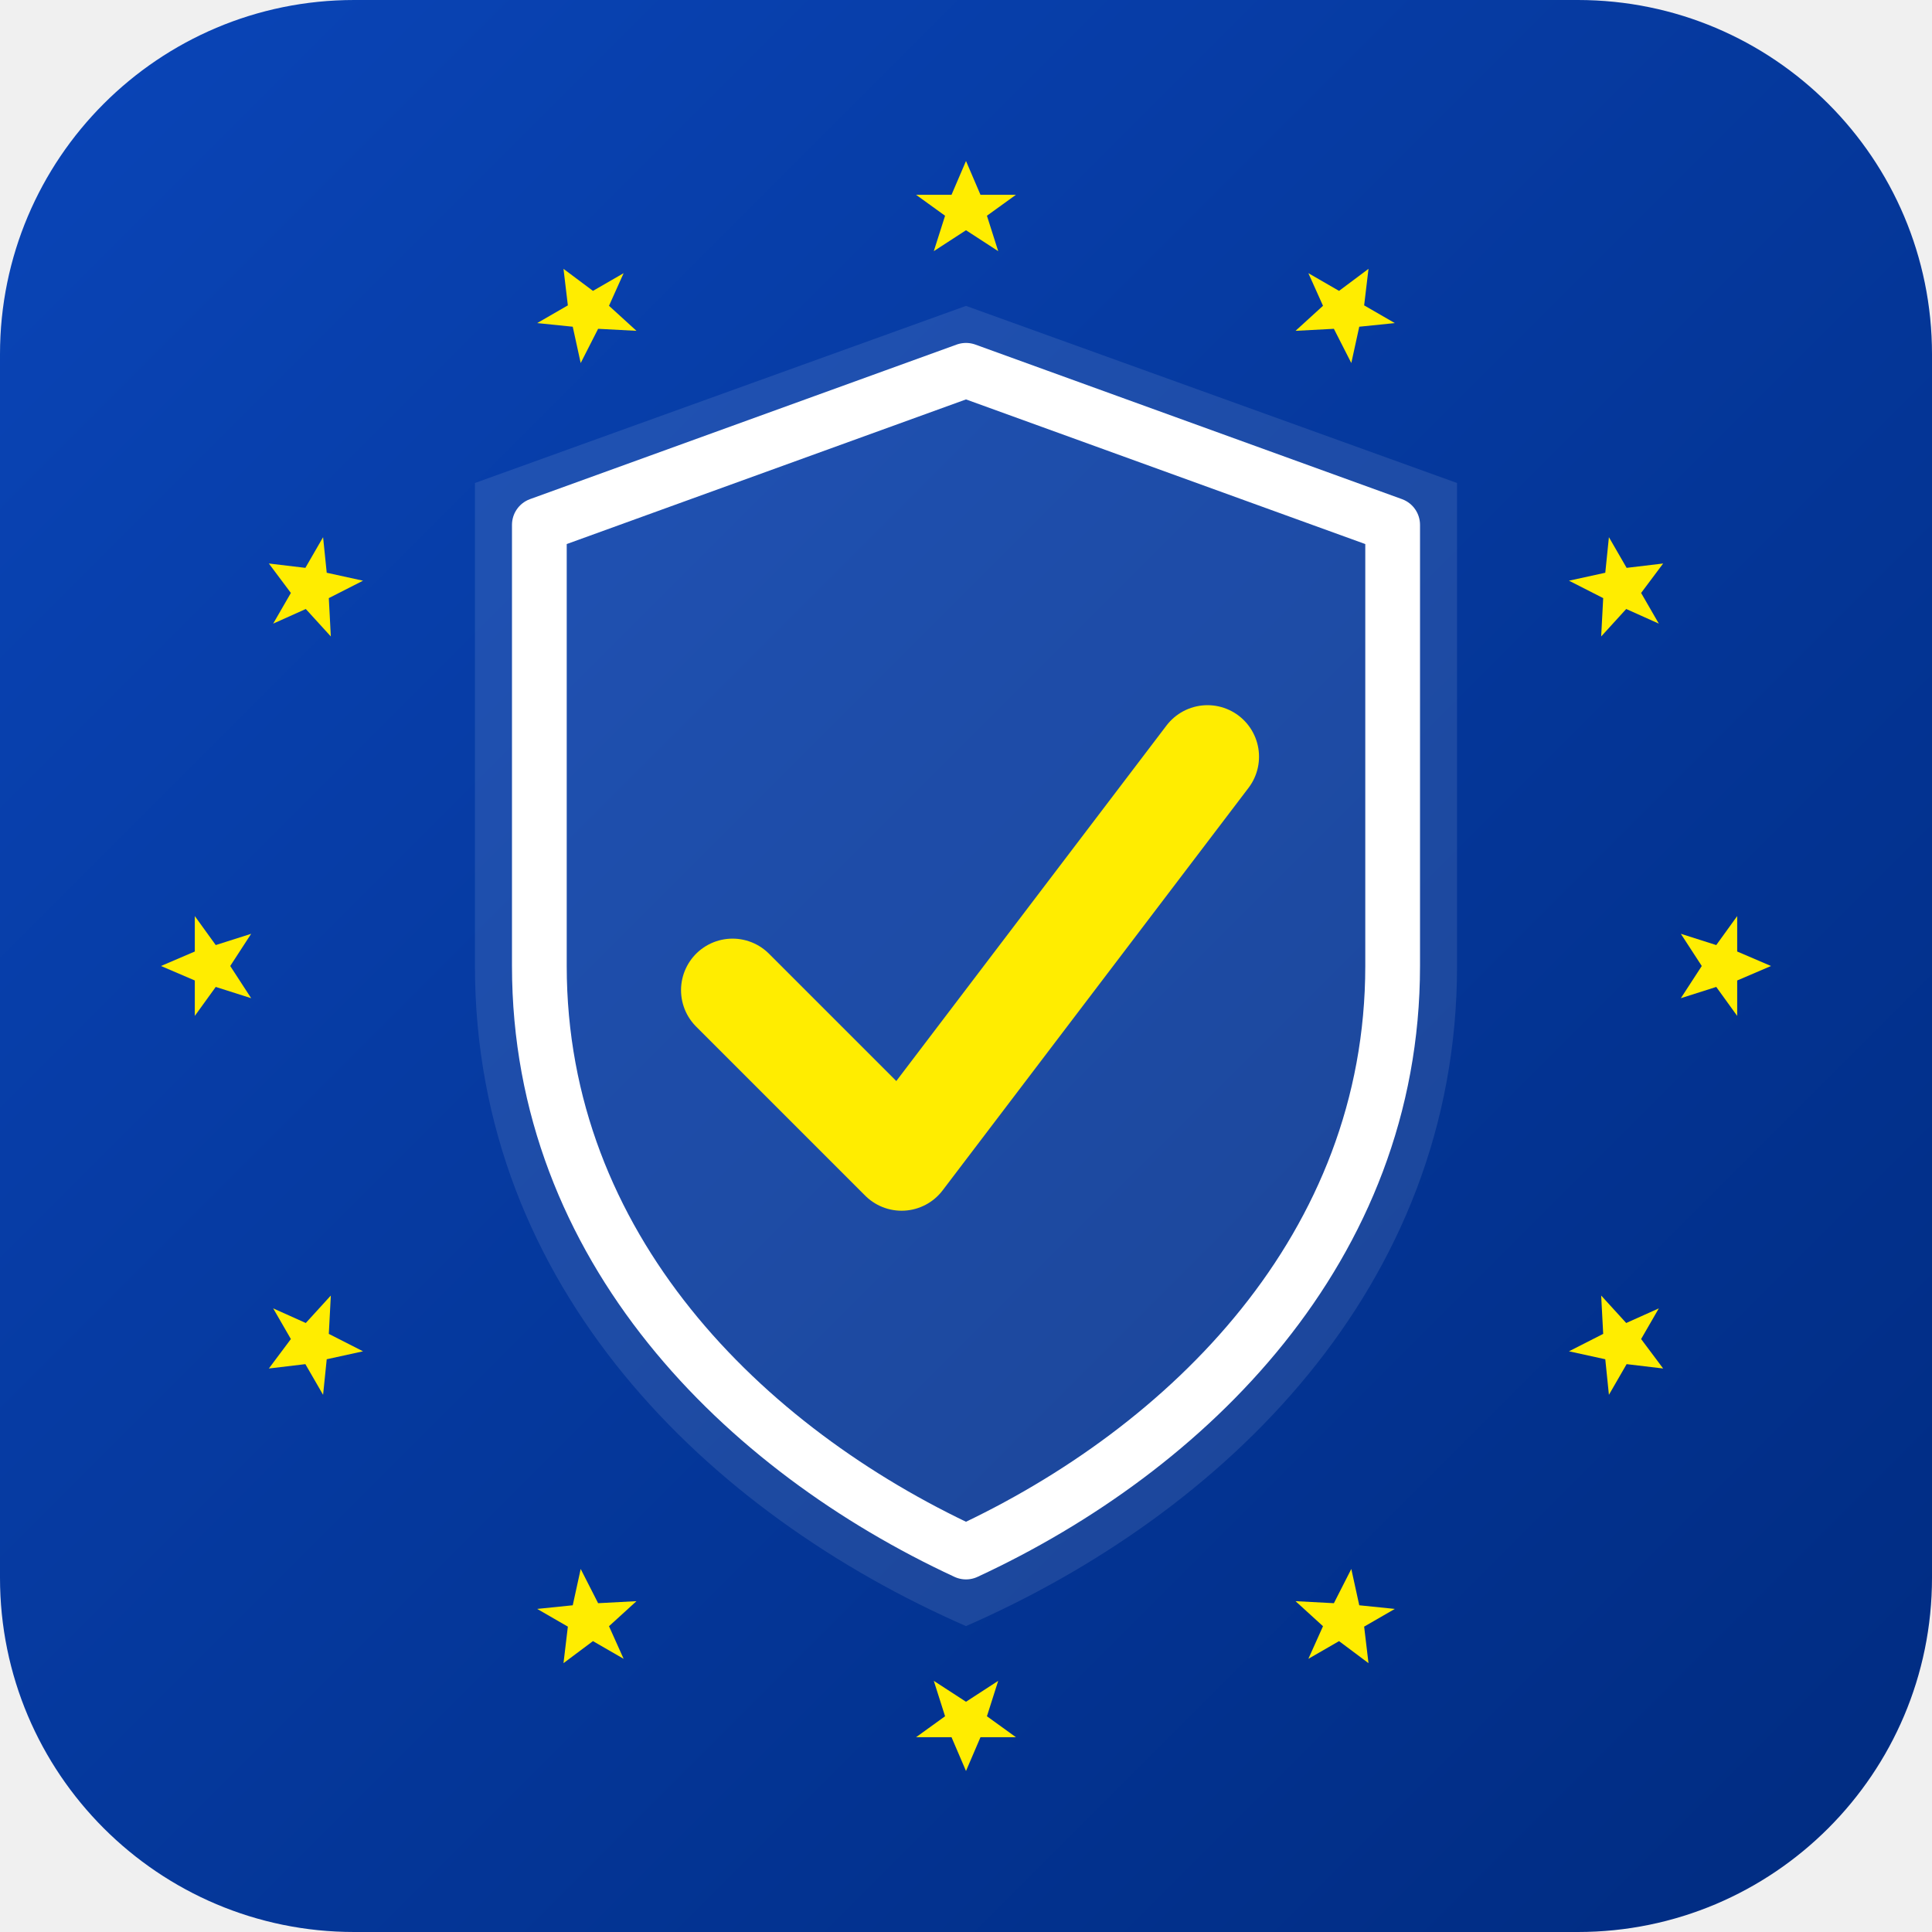
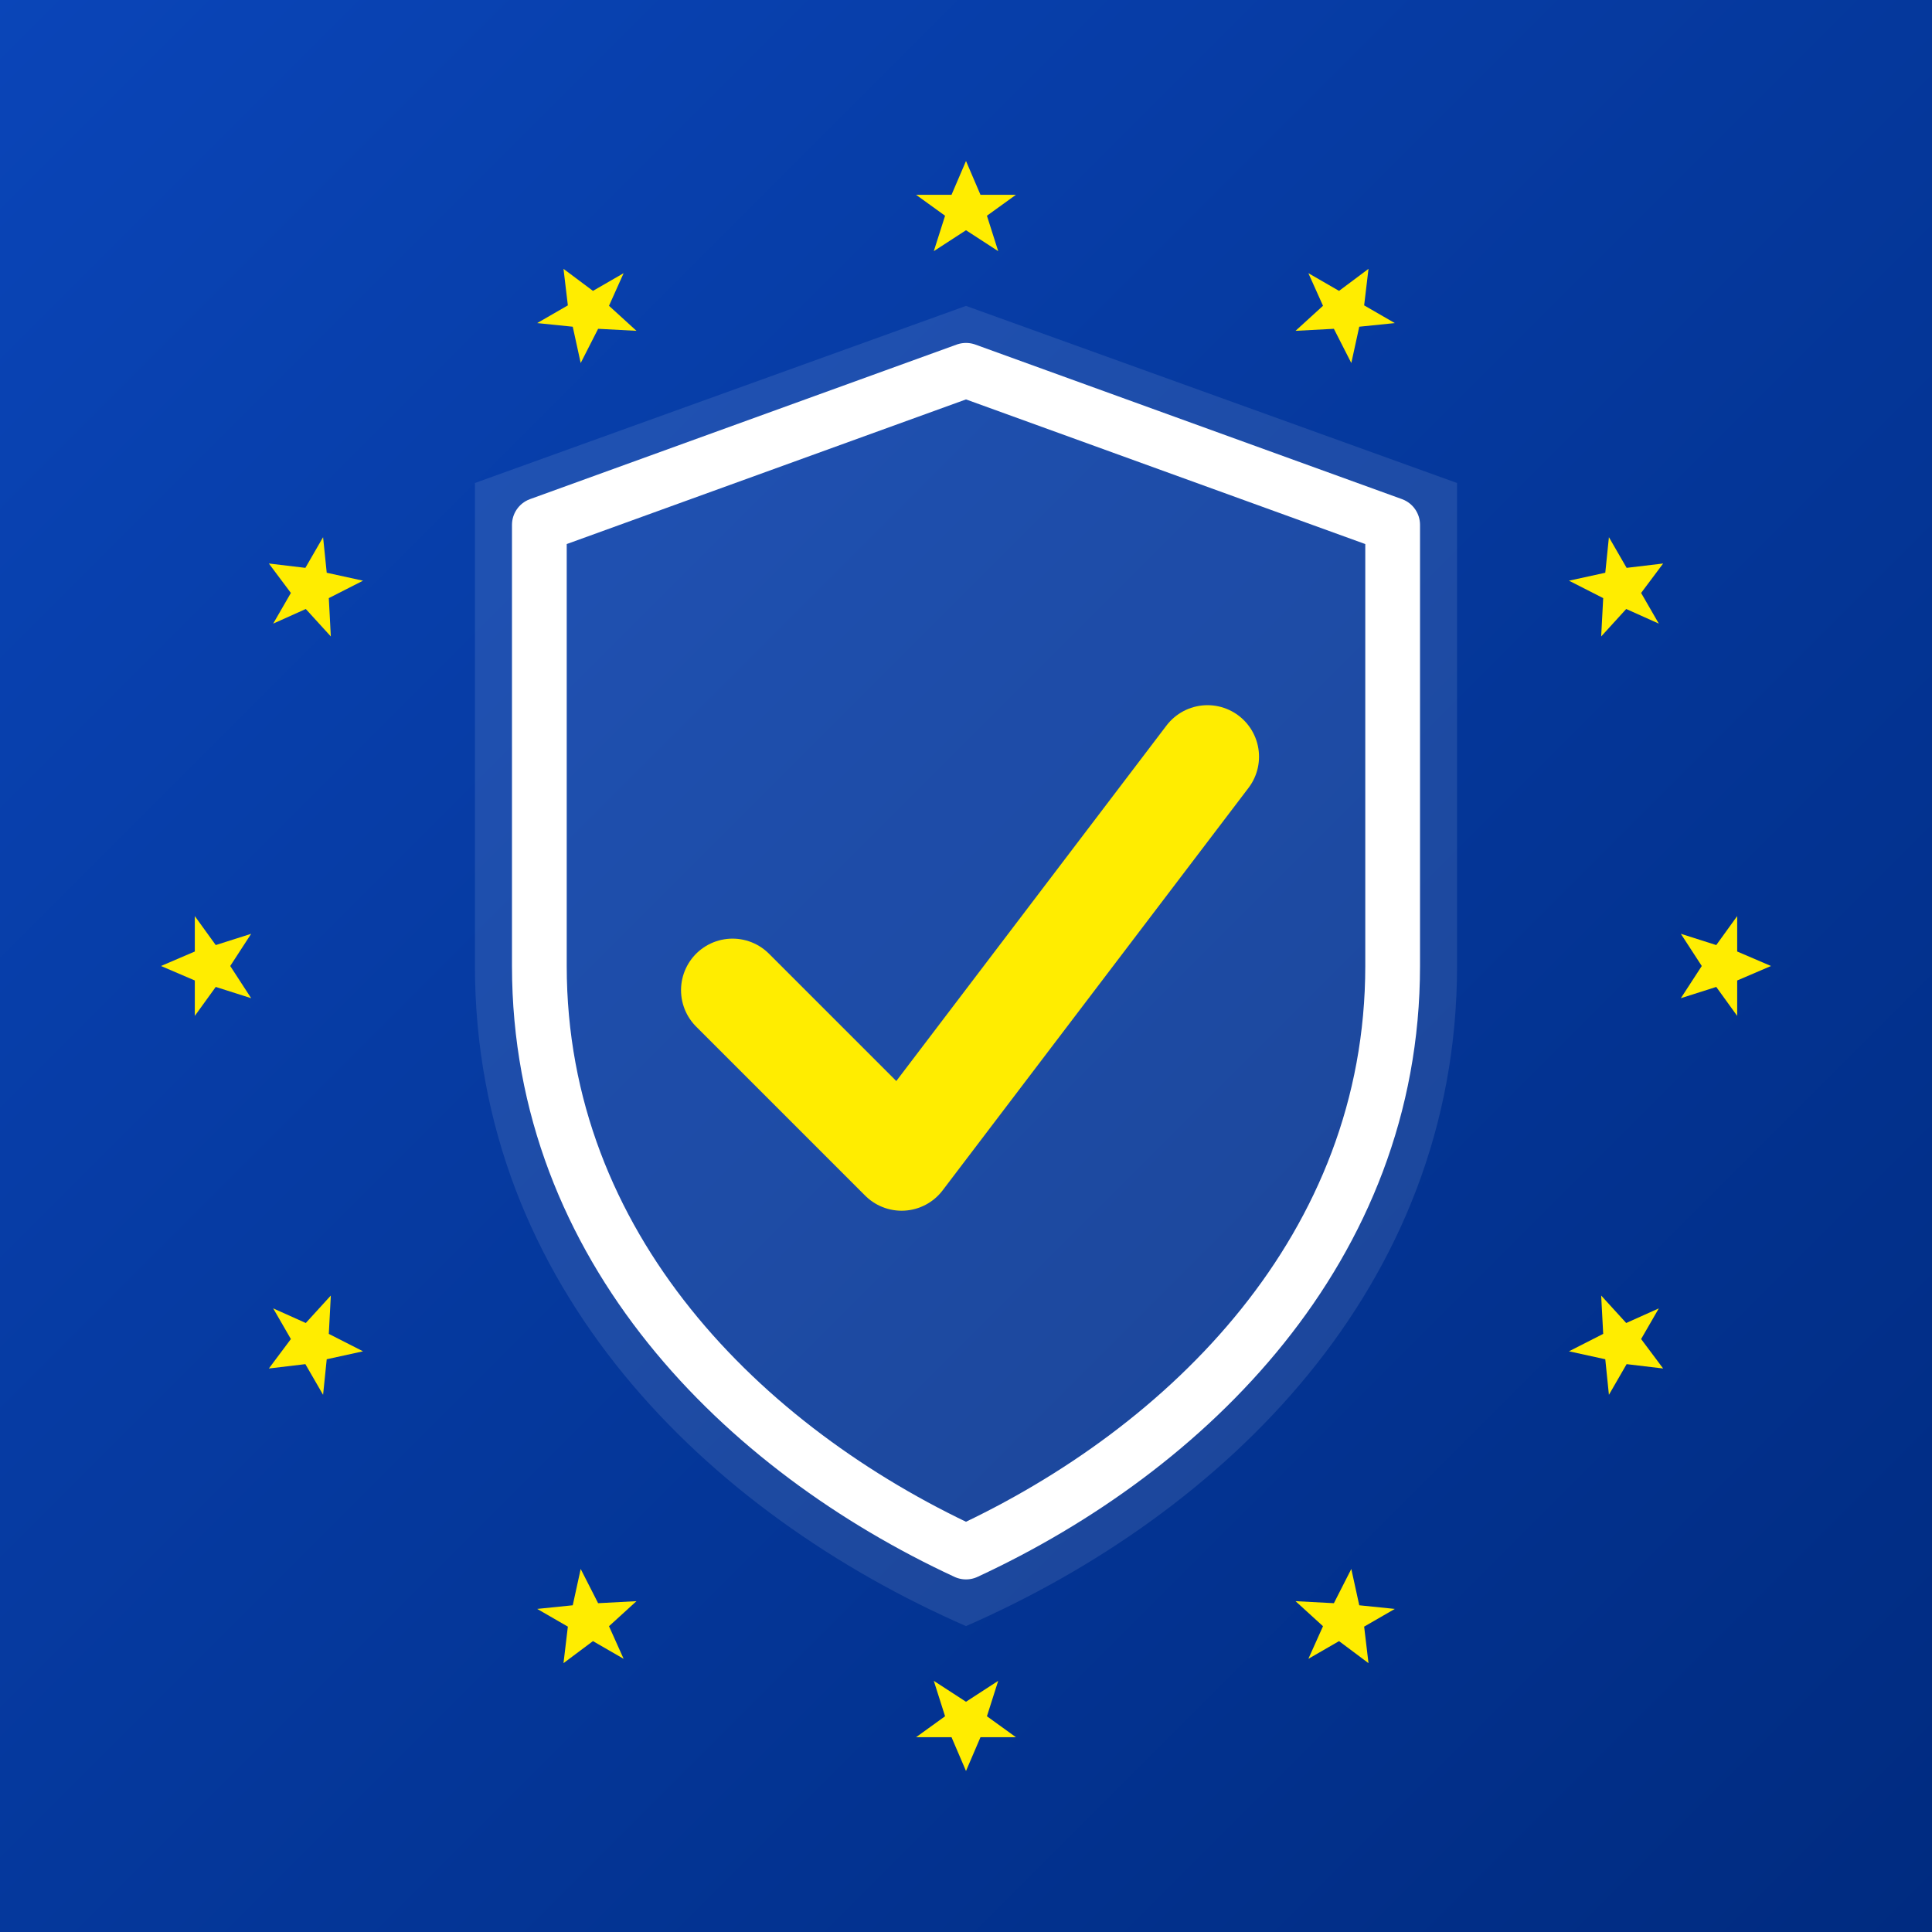
<svg xmlns="http://www.w3.org/2000/svg" width="1200" height="1200" viewBox="0 0 1200 1200">
  <defs>
    <g id="star">
      <polygon points="0,-30 9,-9 31,-9 13,4 20,26 0,13 -20,26 -13,4 -31,-9 -9,-9" />
    </g>
    <linearGradient id="bg" x1="0" y1="0" x2="1" y2="1">
      <stop offset="0" stop-color="#0a45b8" />
      <stop offset="1" stop-color="#002b80" />
    </linearGradient>
  </defs>
-   <rect width="1200" height="1200" rx="220" fill="url(#bg)" />
+   <rect width="1200" height="1200" rx="0" fill="url(#bg)" />
  <path d="M600 190 L905 300 V600 C905 800 760 940 600 1010 C440 940 295 800 295 600 V300 Z" fill="#ffffff" opacity="0.10" />
  <path d="M600 230 L865 326 V600 C865 775 738 900 600 964 C462 900 335 775 335 600 V326 Z" fill="none" stroke="#ffffff" stroke-width="34" stroke-linejoin="round" />
  <path d="M455 615 L560 720 L750 470" fill="none" stroke="#ffed00" stroke-width="64" stroke-linecap="round" stroke-linejoin="round" />
  <g fill="#ffed00" transform="translate(600,600)">
    <use href="#star" transform="rotate(0) translate(0,-470)" />
    <use href="#star" transform="rotate(30) translate(0,-470)" />
    <use href="#star" transform="rotate(60) translate(0,-470)" />
    <use href="#star" transform="rotate(90) translate(0,-470)" />
    <use href="#star" transform="rotate(120) translate(0,-470)" />
    <use href="#star" transform="rotate(150) translate(0,-470)" />
    <use href="#star" transform="rotate(180) translate(0,-470)" />
    <use href="#star" transform="rotate(210) translate(0,-470)" />
    <use href="#star" transform="rotate(240) translate(0,-470)" />
    <use href="#star" transform="rotate(270) translate(0,-470)" />
    <use href="#star" transform="rotate(300) translate(0,-470)" />
    <use href="#star" transform="rotate(330) translate(0,-470)" />
  </g>
</svg>
